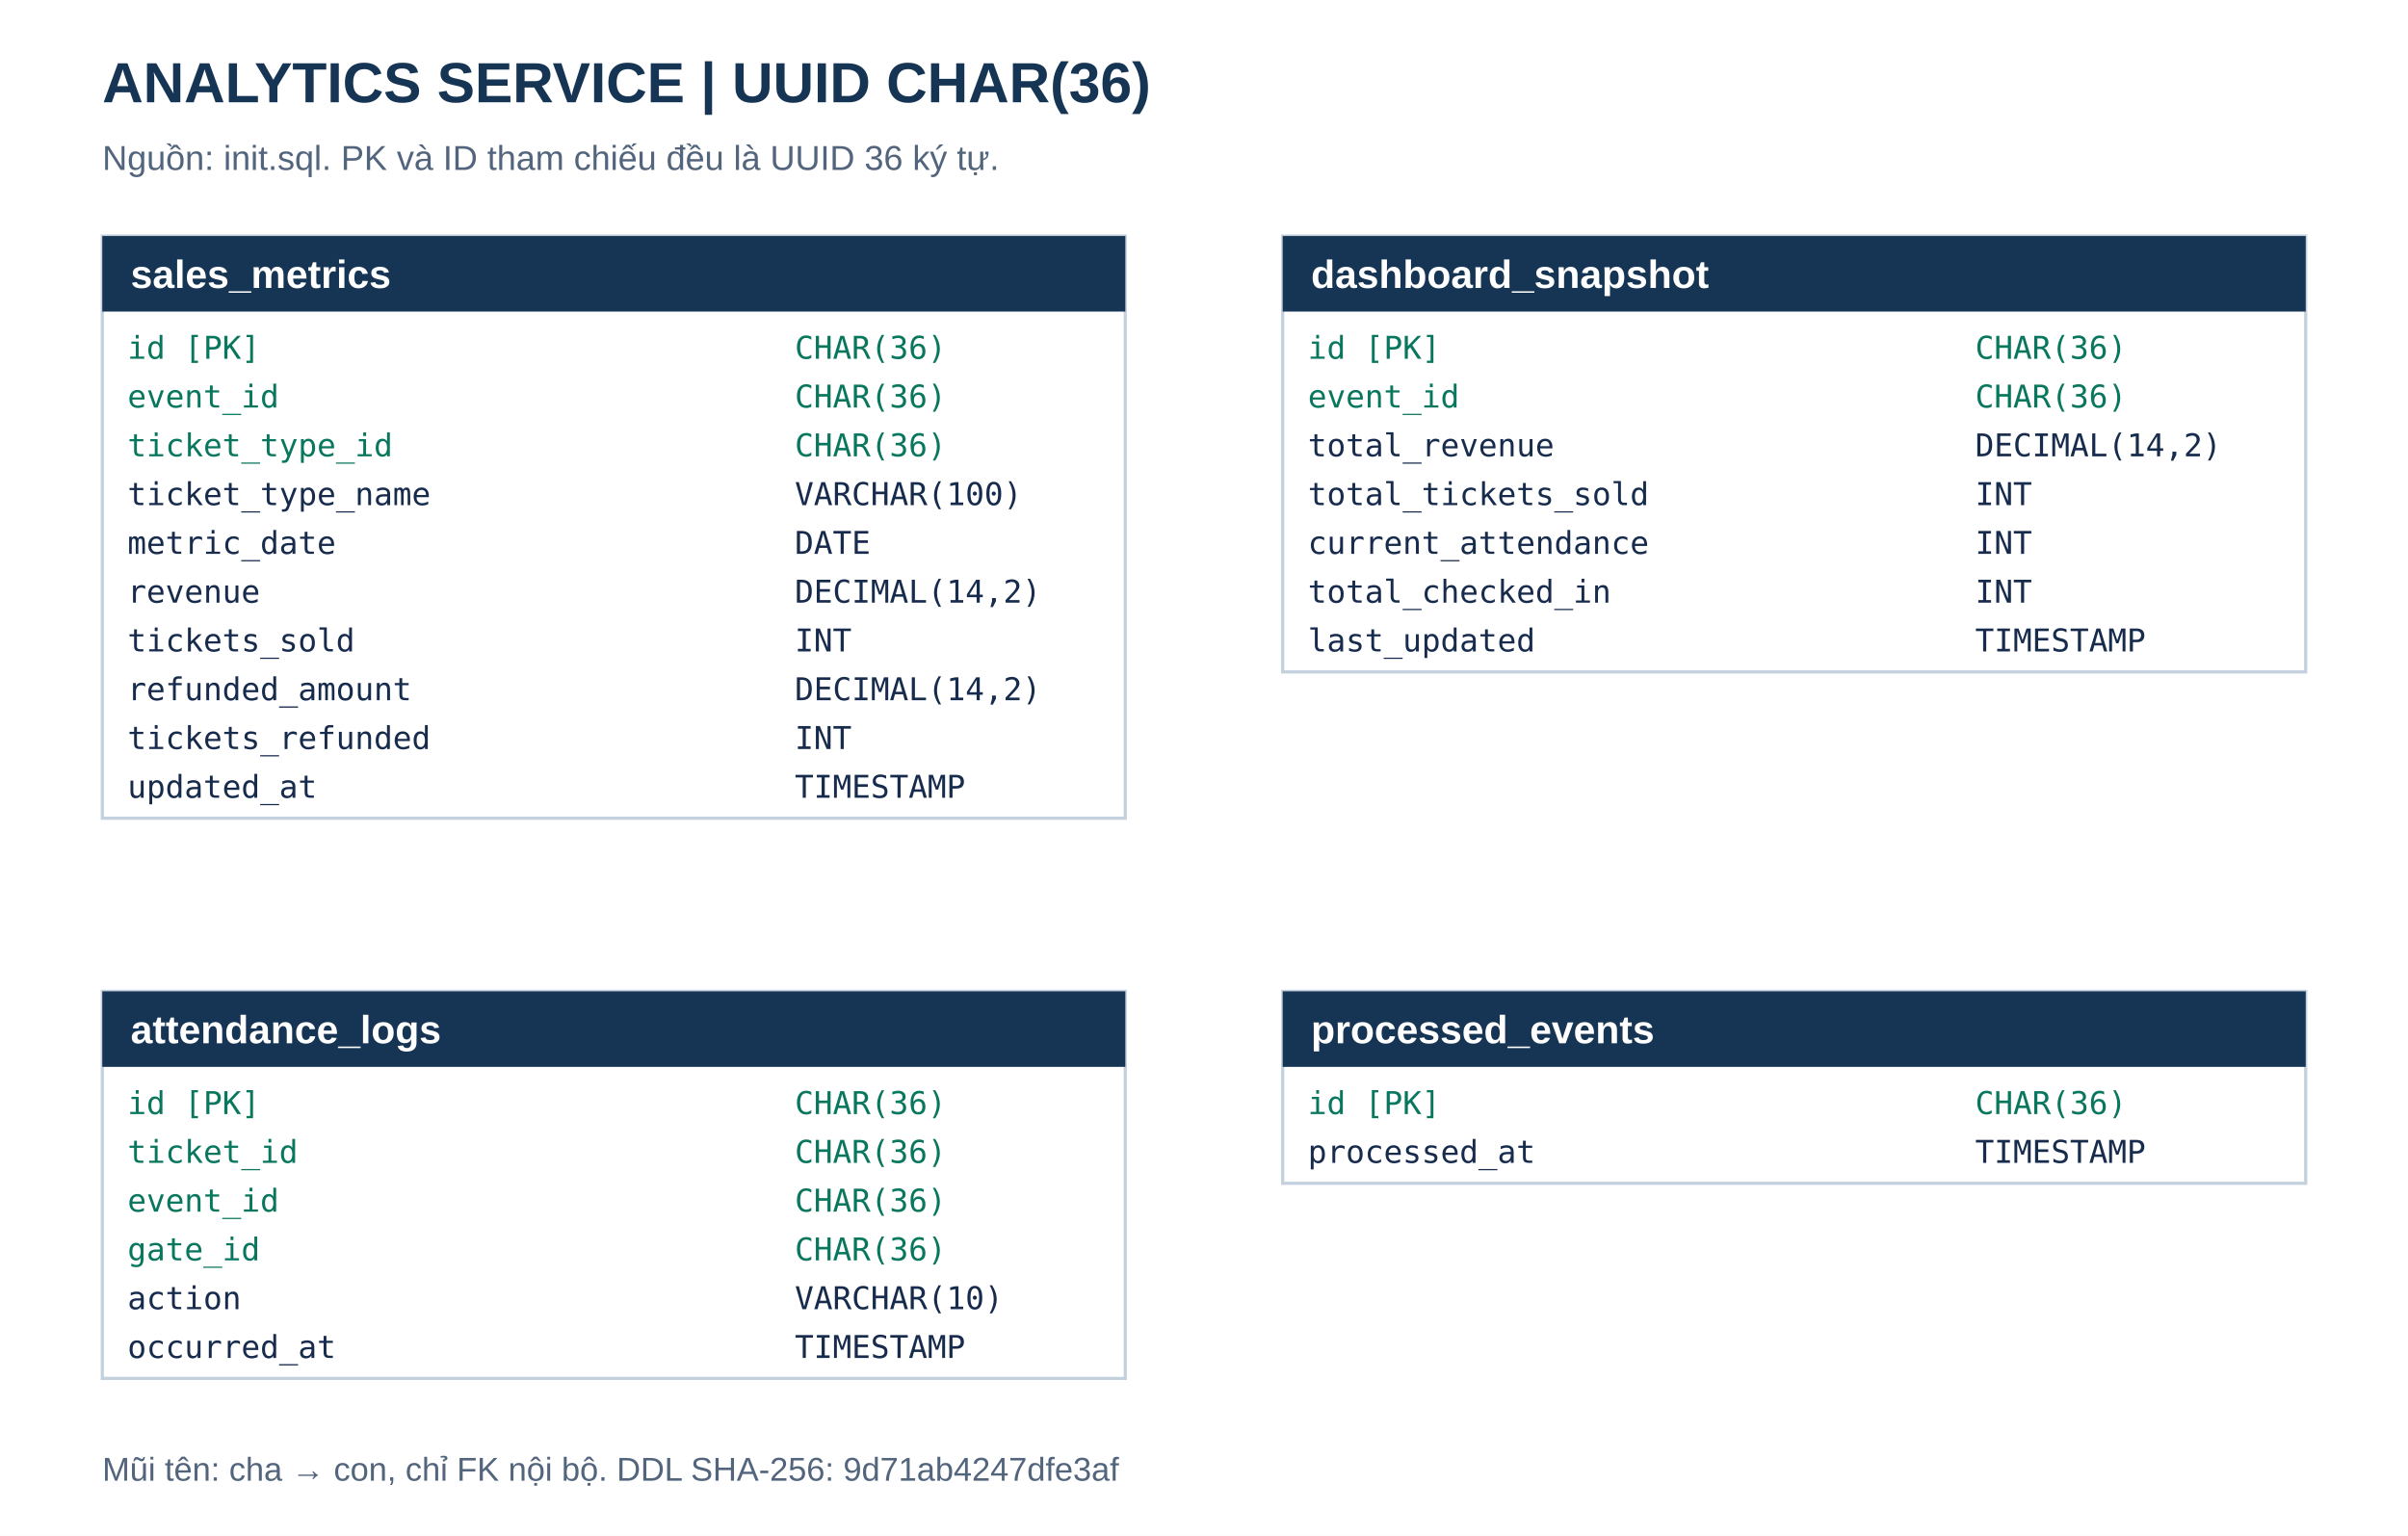
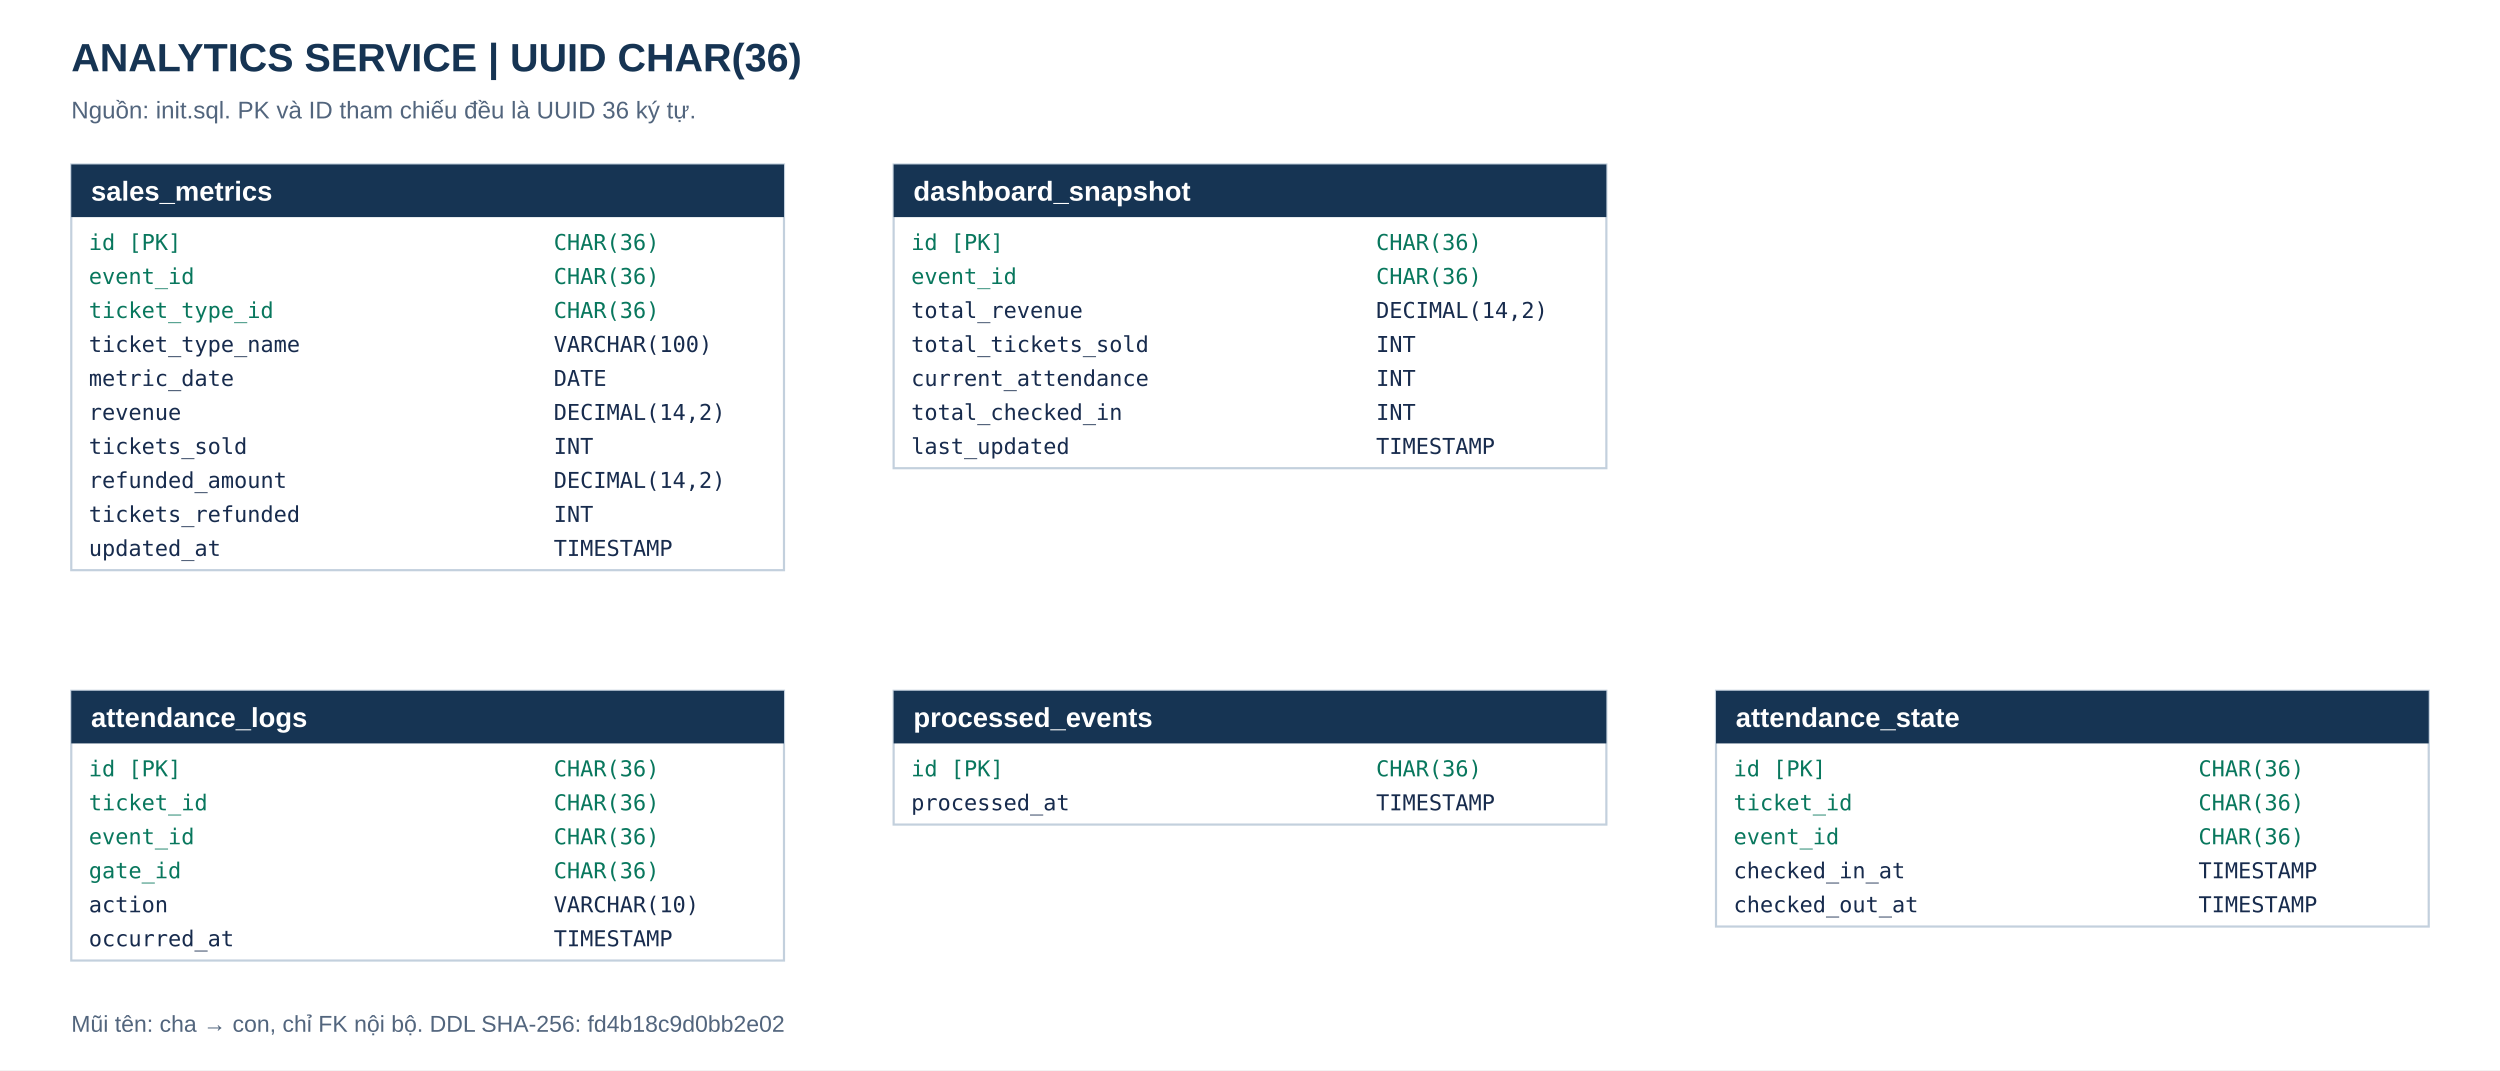
- <svg xmlns="http://www.w3.org/2000/svg" width="1530" height="976" viewBox="0 0 1530 976" role="img" aria-labelledby="title desc">
+ <svg xmlns="http://www.w3.org/2000/svg" width="2280" height="976" viewBox="0 0 2280 976" role="img" aria-labelledby="title desc">
  <defs>
    <marker id="arrow" viewBox="0 0 10 10" refX="9" refY="5" markerWidth="8" markerHeight="8" orient="auto-start-reverse">
      <path d="M 0 0 L 10 5 L 0 10 z" fill="#617891" />
    </marker>
  </defs>
  <rect width="100%" height="100%" fill="white" />
  <text x="65" y="65" font-family="Segoe UI,Arial,sans-serif" font-size="36" font-weight="700" fill="#163453">ANALYTICS SERVICE | UUID CHAR(36)</text>
  <text x="65" y="108" font-family="Segoe UI,Arial,sans-serif" font-size="22" fill="#52657d">Nguồn: init.sql. PK và ID tham chiếu đều là UUID 36 ký tự.</text>
  <g data-table="sales_metrics">
    <rect x="65" y="150" width="650" height="370" fill="white" stroke="#c3d0dd" stroke-width="2" />
    <rect x="65" y="150" width="650" height="48" fill="#163453" />
    <text x="83" y="183" font-family="Segoe UI,Arial,sans-serif" font-size="25" font-weight="700" fill="white">sales_metrics</text>
    <text data-column="id" x="81" y="228" font-family="Consolas,monospace" font-size="20" fill="#08775d">id [PK]</text>
    <text x="505" y="228" font-family="Consolas,monospace" font-size="20" fill="#08775d">CHAR(36)</text>
    <text data-column="event_id" x="81" y="259" font-family="Consolas,monospace" font-size="20" fill="#08775d">event_id</text>
    <text x="505" y="259" font-family="Consolas,monospace" font-size="20" fill="#08775d">CHAR(36)</text>
    <text data-column="ticket_type_id" x="81" y="290" font-family="Consolas,monospace" font-size="20" fill="#08775d">ticket_type_id</text>
    <text x="505" y="290" font-family="Consolas,monospace" font-size="20" fill="#08775d">CHAR(36)</text>
    <text data-column="ticket_type_name" x="81" y="321" font-family="Consolas,monospace" font-size="20" fill="#172b4d">ticket_type_name</text>
    <text x="505" y="321" font-family="Consolas,monospace" font-size="20" fill="#172b4d">VARCHAR(100)</text>
    <text data-column="metric_date" x="81" y="352" font-family="Consolas,monospace" font-size="20" fill="#172b4d">metric_date</text>
    <text x="505" y="352" font-family="Consolas,monospace" font-size="20" fill="#172b4d">DATE</text>
    <text data-column="revenue" x="81" y="383" font-family="Consolas,monospace" font-size="20" fill="#172b4d">revenue</text>
    <text x="505" y="383" font-family="Consolas,monospace" font-size="20" fill="#172b4d">DECIMAL(14,2)</text>
    <text data-column="tickets_sold" x="81" y="414" font-family="Consolas,monospace" font-size="20" fill="#172b4d">tickets_sold</text>
    <text x="505" y="414" font-family="Consolas,monospace" font-size="20" fill="#172b4d">INT</text>
    <text data-column="refunded_amount" x="81" y="445" font-family="Consolas,monospace" font-size="20" fill="#172b4d">refunded_amount</text>
    <text x="505" y="445" font-family="Consolas,monospace" font-size="20" fill="#172b4d">DECIMAL(14,2)</text>
    <text data-column="tickets_refunded" x="81" y="476" font-family="Consolas,monospace" font-size="20" fill="#172b4d">tickets_refunded</text>
    <text x="505" y="476" font-family="Consolas,monospace" font-size="20" fill="#172b4d">INT</text>
    <text data-column="updated_at" x="81" y="507" font-family="Consolas,monospace" font-size="20" fill="#172b4d">updated_at</text>
    <text x="505" y="507" font-family="Consolas,monospace" font-size="20" fill="#172b4d">TIMESTAMP</text>
  </g>
  <g data-table="dashboard_snapshot">
    <rect x="815" y="150" width="650" height="277" fill="white" stroke="#c3d0dd" stroke-width="2" />
    <rect x="815" y="150" width="650" height="48" fill="#163453" />
    <text x="833" y="183" font-family="Segoe UI,Arial,sans-serif" font-size="25" font-weight="700" fill="white">dashboard_snapshot</text>
    <text data-column="id" x="831" y="228" font-family="Consolas,monospace" font-size="20" fill="#08775d">id [PK]</text>
    <text x="1255" y="228" font-family="Consolas,monospace" font-size="20" fill="#08775d">CHAR(36)</text>
    <text data-column="event_id" x="831" y="259" font-family="Consolas,monospace" font-size="20" fill="#08775d">event_id</text>
    <text x="1255" y="259" font-family="Consolas,monospace" font-size="20" fill="#08775d">CHAR(36)</text>
    <text data-column="total_revenue" x="831" y="290" font-family="Consolas,monospace" font-size="20" fill="#172b4d">total_revenue</text>
    <text x="1255" y="290" font-family="Consolas,monospace" font-size="20" fill="#172b4d">DECIMAL(14,2)</text>
    <text data-column="total_tickets_sold" x="831" y="321" font-family="Consolas,monospace" font-size="20" fill="#172b4d">total_tickets_sold</text>
    <text x="1255" y="321" font-family="Consolas,monospace" font-size="20" fill="#172b4d">INT</text>
    <text data-column="current_attendance" x="831" y="352" font-family="Consolas,monospace" font-size="20" fill="#172b4d">current_attendance</text>
    <text x="1255" y="352" font-family="Consolas,monospace" font-size="20" fill="#172b4d">INT</text>
    <text data-column="total_checked_in" x="831" y="383" font-family="Consolas,monospace" font-size="20" fill="#172b4d">total_checked_in</text>
    <text x="1255" y="383" font-family="Consolas,monospace" font-size="20" fill="#172b4d">INT</text>
    <text data-column="last_updated" x="831" y="414" font-family="Consolas,monospace" font-size="20" fill="#172b4d">last_updated</text>
    <text x="1255" y="414" font-family="Consolas,monospace" font-size="20" fill="#172b4d">TIMESTAMP</text>
  </g>
  <g data-table="attendance_logs">
    <rect x="65" y="630" width="650" height="246" fill="white" stroke="#c3d0dd" stroke-width="2" />
    <rect x="65" y="630" width="650" height="48" fill="#163453" />
    <text x="83" y="663" font-family="Segoe UI,Arial,sans-serif" font-size="25" font-weight="700" fill="white">attendance_logs</text>
    <text data-column="id" x="81" y="708" font-family="Consolas,monospace" font-size="20" fill="#08775d">id [PK]</text>
    <text x="505" y="708" font-family="Consolas,monospace" font-size="20" fill="#08775d">CHAR(36)</text>
    <text data-column="ticket_id" x="81" y="739" font-family="Consolas,monospace" font-size="20" fill="#08775d">ticket_id</text>
    <text x="505" y="739" font-family="Consolas,monospace" font-size="20" fill="#08775d">CHAR(36)</text>
    <text data-column="event_id" x="81" y="770" font-family="Consolas,monospace" font-size="20" fill="#08775d">event_id</text>
    <text x="505" y="770" font-family="Consolas,monospace" font-size="20" fill="#08775d">CHAR(36)</text>
    <text data-column="gate_id" x="81" y="801" font-family="Consolas,monospace" font-size="20" fill="#08775d">gate_id</text>
    <text x="505" y="801" font-family="Consolas,monospace" font-size="20" fill="#08775d">CHAR(36)</text>
    <text data-column="action" x="81" y="832" font-family="Consolas,monospace" font-size="20" fill="#172b4d">action</text>
    <text x="505" y="832" font-family="Consolas,monospace" font-size="20" fill="#172b4d">VARCHAR(10)</text>
    <text data-column="occurred_at" x="81" y="863" font-family="Consolas,monospace" font-size="20" fill="#172b4d">occurred_at</text>
    <text x="505" y="863" font-family="Consolas,monospace" font-size="20" fill="#172b4d">TIMESTAMP</text>
  </g>
  <g data-table="processed_events">
    <rect x="815" y="630" width="650" height="122" fill="white" stroke="#c3d0dd" stroke-width="2" />
    <rect x="815" y="630" width="650" height="48" fill="#163453" />
    <text x="833" y="663" font-family="Segoe UI,Arial,sans-serif" font-size="25" font-weight="700" fill="white">processed_events</text>
    <text data-column="id" x="831" y="708" font-family="Consolas,monospace" font-size="20" fill="#08775d">id [PK]</text>
    <text x="1255" y="708" font-family="Consolas,monospace" font-size="20" fill="#08775d">CHAR(36)</text>
    <text data-column="processed_at" x="831" y="739" font-family="Consolas,monospace" font-size="20" fill="#172b4d">processed_at</text>
    <text x="1255" y="739" font-family="Consolas,monospace" font-size="20" fill="#172b4d">TIMESTAMP</text>
  </g>
-   <text x="65" y="941" font-family="Segoe UI,Arial,sans-serif" font-size="21" fill="#52657d">Mũi tên: cha → con, chỉ FK nội bộ. DDL SHA-256: 9d71ab4247dfe3af</text>
+   <g data-table="attendance_state">
+     <rect x="1565" y="630" width="650" height="215" fill="white" stroke="#c3d0dd" stroke-width="2" />
+     <rect x="1565" y="630" width="650" height="48" fill="#163453" />
+     <text x="1583" y="663" font-family="Segoe UI,Arial,sans-serif" font-size="25" font-weight="700" fill="white">attendance_state</text>
+     <text data-column="id" x="1581" y="708" font-family="Consolas,monospace" font-size="20" fill="#08775d">id [PK]</text>
+     <text x="2005" y="708" font-family="Consolas,monospace" font-size="20" fill="#08775d">CHAR(36)</text>
+     <text data-column="ticket_id" x="1581" y="739" font-family="Consolas,monospace" font-size="20" fill="#08775d">ticket_id</text>
+     <text x="2005" y="739" font-family="Consolas,monospace" font-size="20" fill="#08775d">CHAR(36)</text>
+     <text data-column="event_id" x="1581" y="770" font-family="Consolas,monospace" font-size="20" fill="#08775d">event_id</text>
+     <text x="2005" y="770" font-family="Consolas,monospace" font-size="20" fill="#08775d">CHAR(36)</text>
+     <text data-column="checked_in_at" x="1581" y="801" font-family="Consolas,monospace" font-size="20" fill="#172b4d">checked_in_at</text>
+     <text x="2005" y="801" font-family="Consolas,monospace" font-size="20" fill="#172b4d">TIMESTAMP</text>
+     <text data-column="checked_out_at" x="1581" y="832" font-family="Consolas,monospace" font-size="20" fill="#172b4d">checked_out_at</text>
+     <text x="2005" y="832" font-family="Consolas,monospace" font-size="20" fill="#172b4d">TIMESTAMP</text>
+   </g>
+   <text x="65" y="941" font-family="Segoe UI,Arial,sans-serif" font-size="21" fill="#52657d">Mũi tên: cha → con, chỉ FK nội bộ. DDL SHA-256: fd4b18c9d0bb2e02</text>
</svg>
